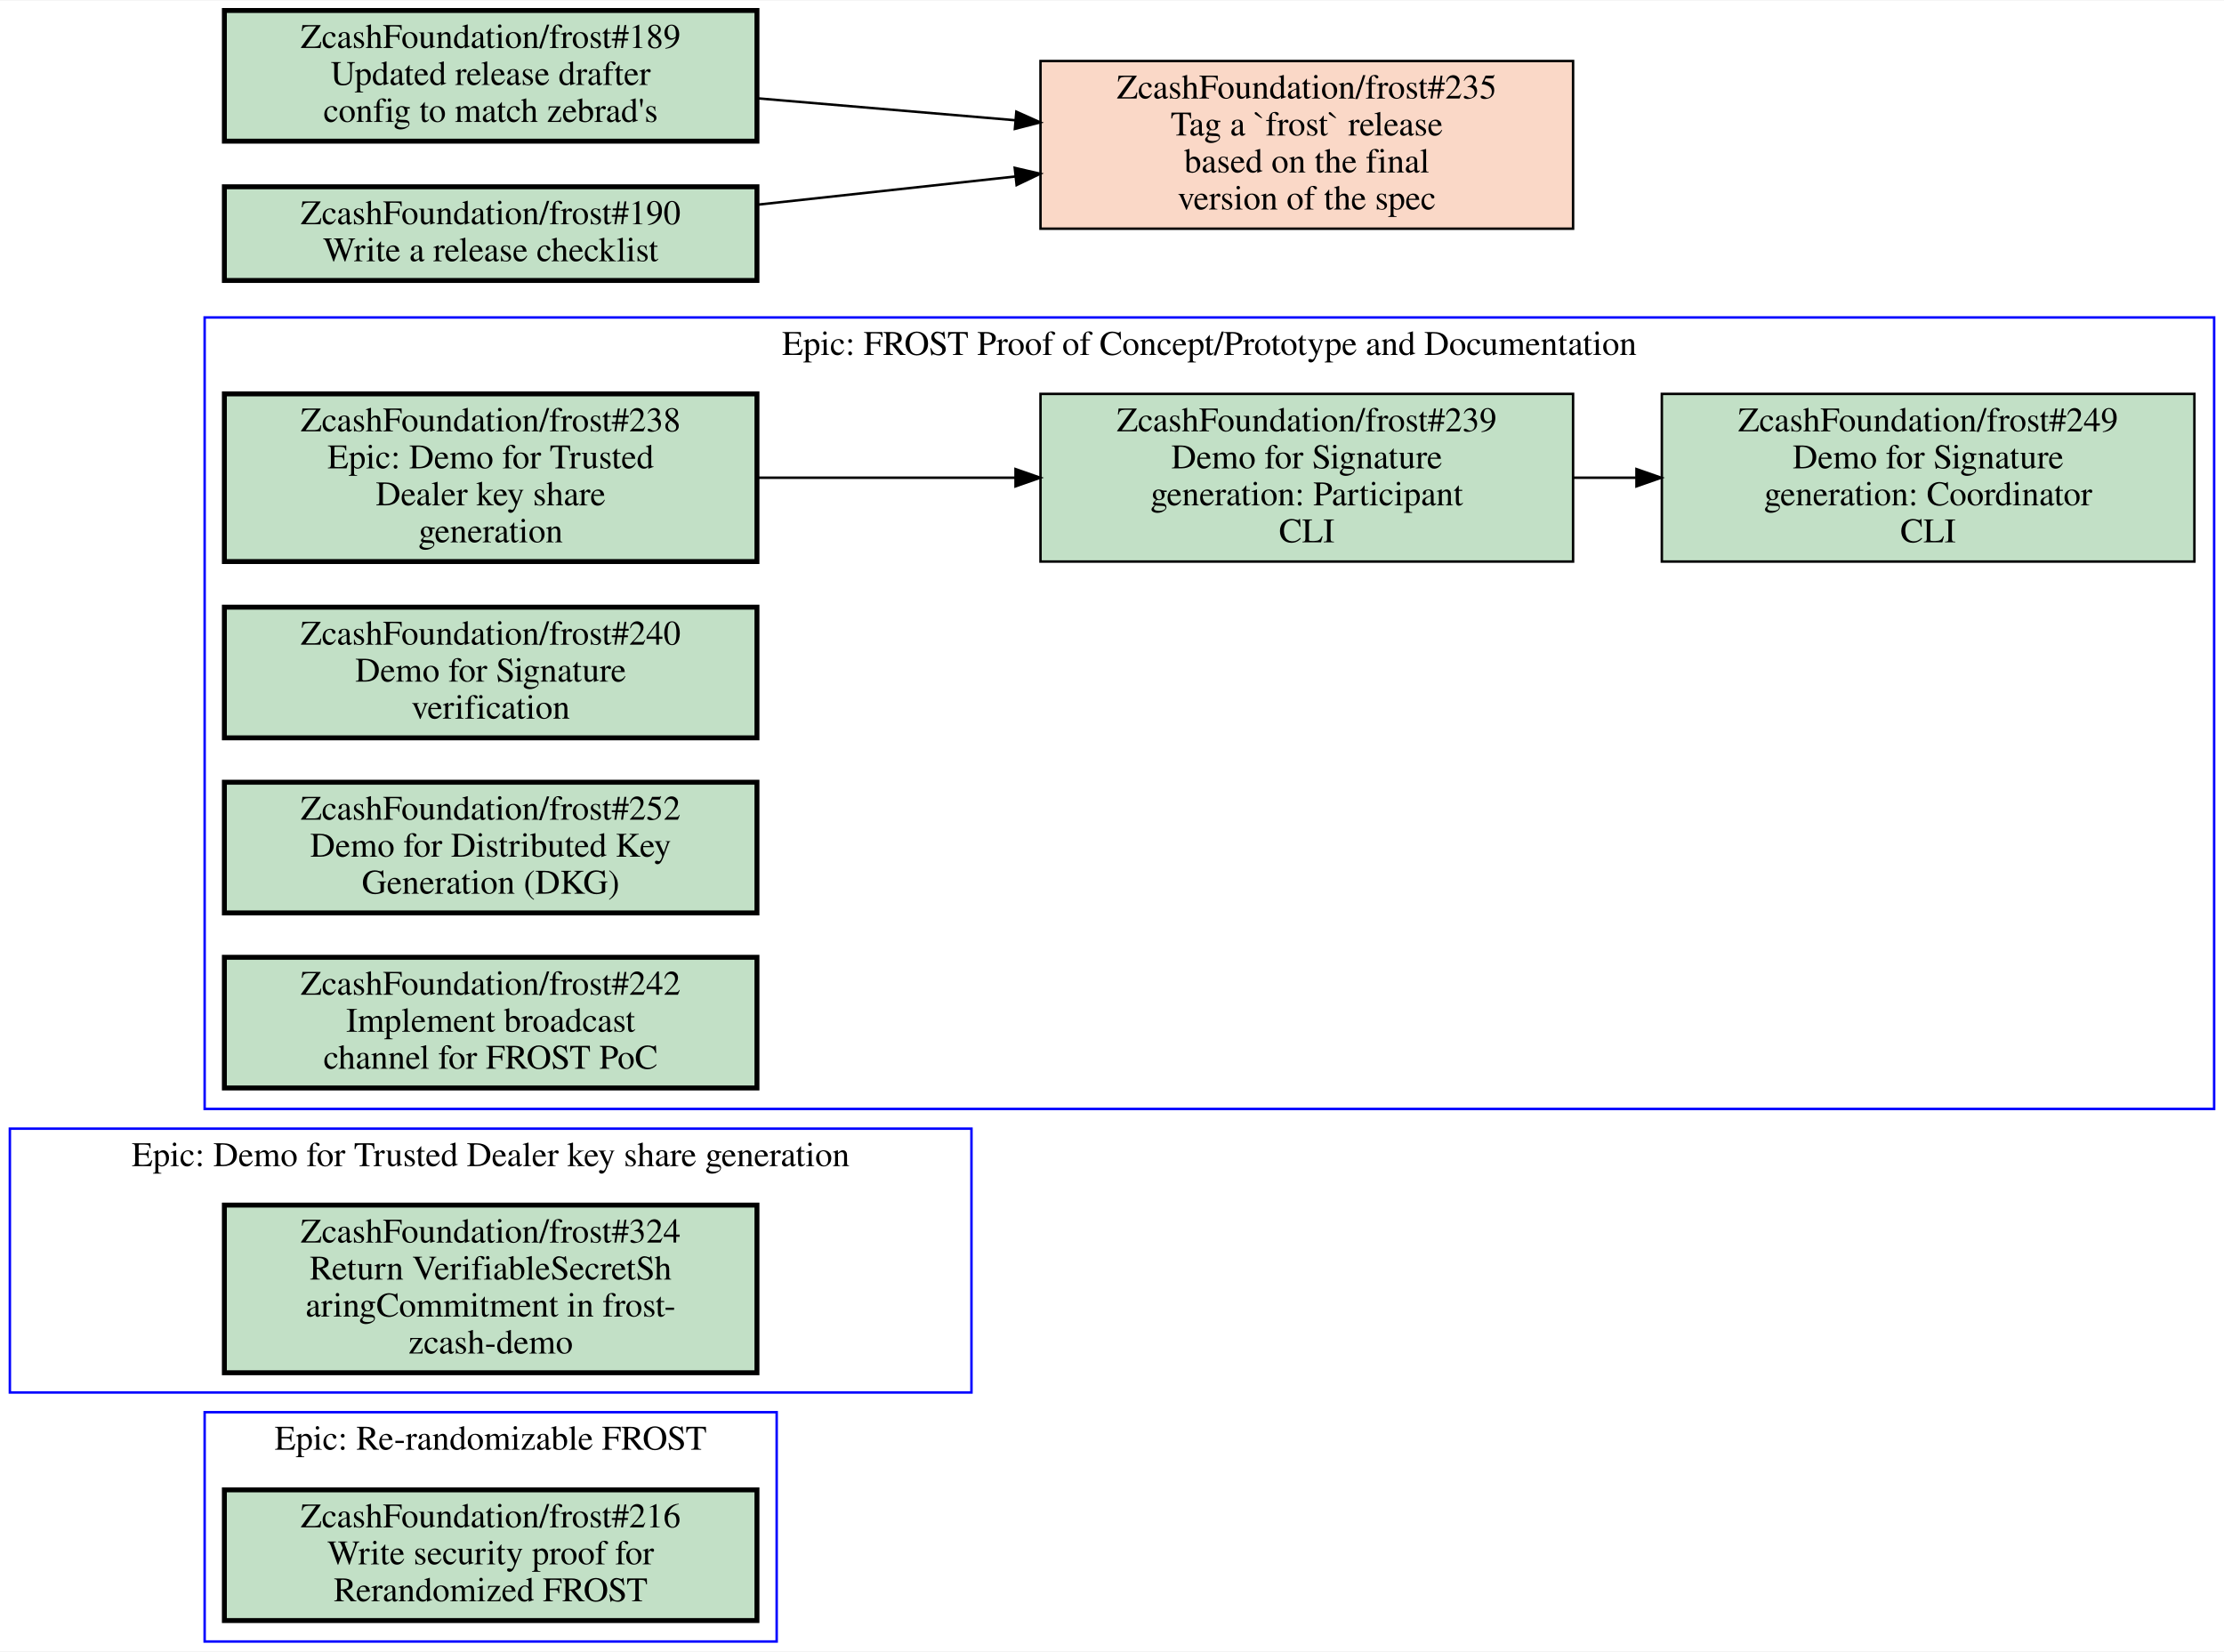
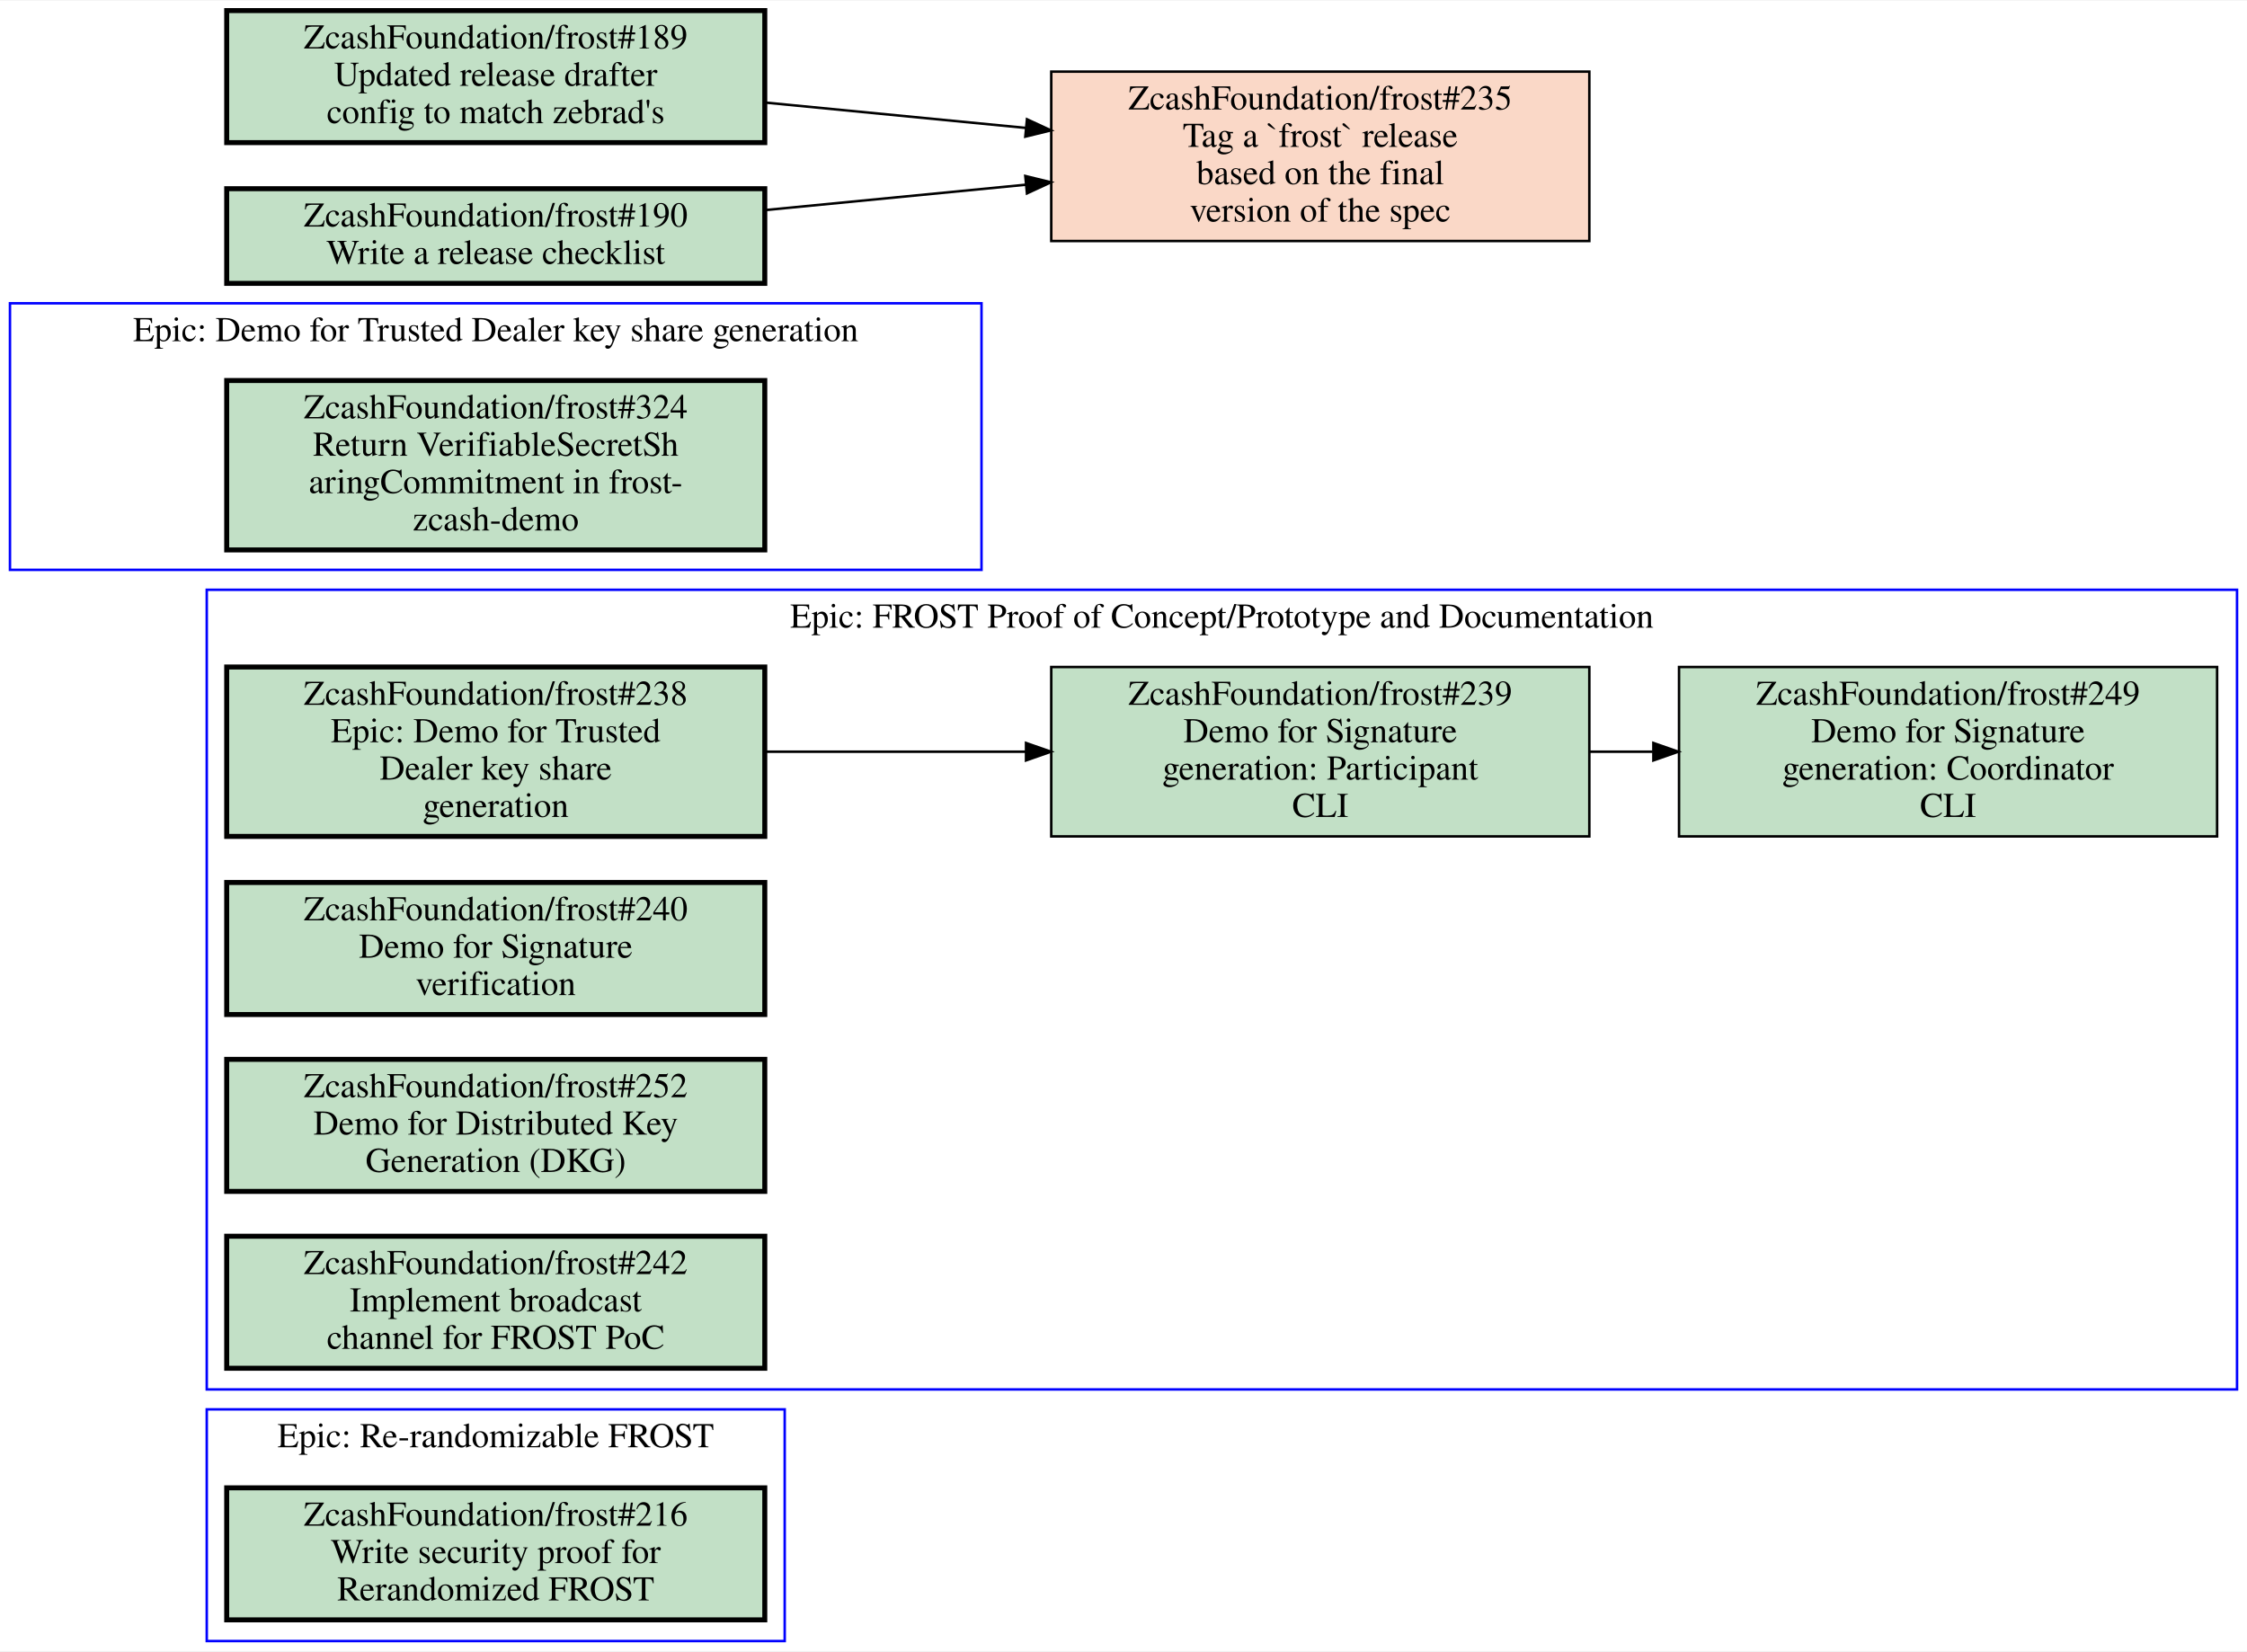
- <svg xmlns="http://www.w3.org/2000/svg" xmlns:xlink="http://www.w3.org/1999/xlink" width="902pt" height="670pt" viewBox="0.00 0.00 902.00 669.50">
-   <g id="graph0" class="graph" transform="scale(1 1) rotate(0) translate(4 665.5)">
-     <polygon fill="white" stroke="transparent" points="-4,4 -4,-665.5 898,-665.5 898,4 -4,4" />
+ <svg xmlns="http://www.w3.org/2000/svg" xmlns:xlink="http://www.w3.org/1999/xlink" width="902pt" height="663pt" viewBox="0.00 0.00 902.00 662.50">
+   <g id="graph0" class="graph" transform="scale(1 1) rotate(0) translate(4 658.5)">
+     <polygon fill="white" stroke="transparent" points="-4,4 -4,-658.5 898,-658.5 898,4 -4,4" />
    <g id="clust1" class="cluster">
-       <polygon fill="none" stroke="blue" points="0,-101 0,-208 390,-208 390,-101 0,-101" />
-       <text text-anchor="middle" x="195" y="-192.8" font-family="Times,serif" font-size="14.00">Epic: Demo for Trusted Dealer key share generation</text>
+       <polygon fill="none" stroke="blue" points="0,-430 0,-537 390,-537 390,-430 0,-430" />
+       <text text-anchor="middle" x="195" y="-521.8" font-family="Times,serif" font-size="14.00">Epic: Demo for Trusted Dealer key share generation</text>
    </g>
    <g id="clust2" class="cluster">
      <polygon fill="none" stroke="blue" points="79,0 79,-93 311,-93 311,0 79,0" />
      <text text-anchor="middle" x="195" y="-77.8" font-family="Times,serif" font-size="14.00">Epic: Re-randomizable FROST</text>
    </g>
    <g id="clust3" class="cluster">
-       <polygon fill="none" stroke="blue" points="79,-216 79,-537 894,-537 894,-216 79,-216" />
-       <text text-anchor="middle" x="486.5" y="-521.8" font-family="Times,serif" font-size="14.00">Epic: FROST Proof of Concept/Prototype and Documentation</text>
+       <polygon fill="none" stroke="blue" points="79,-101 79,-422 894,-422 894,-101 79,-101" />
+       <text text-anchor="middle" x="486.5" y="-406.8" font-family="Times,serif" font-size="14.00">Epic: FROST Proof of Concept/Prototype and Documentation</text>
    </g>
    <g id="node1" class="node open">
      <g id="a_node1">
        <a xlink:href="https://github.com/ZcashFoundation/frost/issues/324" xlink:title="ZcashFoundation/frost#324&#10;Return VerifiableSecretSh&#10;aringCommitment in frost-&#10;zcash-demo" target="_blank">
-           <polygon fill="#c2e0c6" stroke="black" stroke-width="2" points="303,-177 87,-177 87,-109 303,-109 303,-177" />
-           <text text-anchor="middle" x="195" y="-161.8" font-family="Times,serif" font-size="14.00">ZcashFoundation/frost#324</text>
-           <text text-anchor="middle" x="195" y="-146.8" font-family="Times,serif" font-size="14.00">Return VerifiableSecretSh</text>
-           <text text-anchor="middle" x="195" y="-131.8" font-family="Times,serif" font-size="14.00">aringCommitment in frost-</text>
-           <text text-anchor="middle" x="195" y="-116.8" font-family="Times,serif" font-size="14.00">zcash-demo</text>
+           <polygon fill="#c2e0c6" stroke="black" stroke-width="2" points="303,-506 87,-506 87,-438 303,-438 303,-506" />
+           <text text-anchor="middle" x="195" y="-490.8" font-family="Times,serif" font-size="14.00">ZcashFoundation/frost#324</text>
+           <text text-anchor="middle" x="195" y="-475.8" font-family="Times,serif" font-size="14.00">Return VerifiableSecretSh</text>
+           <text text-anchor="middle" x="195" y="-460.8" font-family="Times,serif" font-size="14.00">aringCommitment in frost-</text>
+           <text text-anchor="middle" x="195" y="-445.8" font-family="Times,serif" font-size="14.00">zcash-demo</text>
        </a>
      </g>
    </g>
    <g id="node2" class="node open">
      <g id="a_node2">
        <a xlink:href="https://github.com/ZcashFoundation/frost/issues/216" xlink:title="ZcashFoundation/frost#216&#10;Write security proof for&#10;Rerandomized FROST" target="_blank">
          <polygon fill="#c2e0c6" stroke="black" stroke-width="2" points="303,-61.5 87,-61.5 87,-8.5 303,-8.5 303,-61.5" />
          <text text-anchor="middle" x="195" y="-46.3" font-family="Times,serif" font-size="14.00">ZcashFoundation/frost#216</text>
          <text text-anchor="middle" x="195" y="-31.3" font-family="Times,serif" font-size="14.00">Write security proof for</text>
          <text text-anchor="middle" x="195" y="-16.3" font-family="Times,serif" font-size="14.00">Rerandomized FROST</text>
        </a>
      </g>
    </g>
    <g id="node3" class="node open">
      <g id="a_node3">
        <a xlink:href="https://github.com/ZcashFoundation/frost/issues/238" xlink:title="ZcashFoundation/frost#238&#10;Epic: Demo for Trusted&#10;Dealer key share&#10;generation" target="_blank">
-           <polygon fill="#c2e0c6" stroke="black" stroke-width="2" points="303,-506 87,-506 87,-438 303,-438 303,-506" />
-           <text text-anchor="middle" x="195" y="-490.8" font-family="Times,serif" font-size="14.00">ZcashFoundation/frost#238</text>
-           <text text-anchor="middle" x="195" y="-475.8" font-family="Times,serif" font-size="14.00">Epic: Demo for Trusted</text>
-           <text text-anchor="middle" x="195" y="-460.8" font-family="Times,serif" font-size="14.00">Dealer key share</text>
-           <text text-anchor="middle" x="195" y="-445.8" font-family="Times,serif" font-size="14.00">generation</text>
+           <polygon fill="#c2e0c6" stroke="black" stroke-width="2" points="303,-391 87,-391 87,-323 303,-323 303,-391" />
+           <text text-anchor="middle" x="195" y="-375.8" font-family="Times,serif" font-size="14.00">ZcashFoundation/frost#238</text>
+           <text text-anchor="middle" x="195" y="-360.8" font-family="Times,serif" font-size="14.00">Epic: Demo for Trusted</text>
+           <text text-anchor="middle" x="195" y="-345.8" font-family="Times,serif" font-size="14.00">Dealer key share</text>
+           <text text-anchor="middle" x="195" y="-330.8" font-family="Times,serif" font-size="14.00">generation</text>
        </a>
      </g>
    </g>
    <g id="node4" class="node open">
      <g id="a_node4">
        <a xlink:href="https://github.com/ZcashFoundation/frost/issues/239" xlink:title="ZcashFoundation/frost#239&#10;Demo for Signature&#10;generation: Participant&#10;CLI" target="_blank">
-           <polygon fill="#c2e0c6" stroke="black" points="634,-506 418,-506 418,-438 634,-438 634,-506" />
-           <text text-anchor="middle" x="526" y="-490.8" font-family="Times,serif" font-size="14.00">ZcashFoundation/frost#239</text>
-           <text text-anchor="middle" x="526" y="-475.8" font-family="Times,serif" font-size="14.00">Demo for Signature</text>
-           <text text-anchor="middle" x="526" y="-460.8" font-family="Times,serif" font-size="14.00">generation: Participant</text>
-           <text text-anchor="middle" x="526" y="-445.8" font-family="Times,serif" font-size="14.00">CLI</text>
+           <polygon fill="#c2e0c6" stroke="black" points="634,-391 418,-391 418,-323 634,-323 634,-391" />
+           <text text-anchor="middle" x="526" y="-375.8" font-family="Times,serif" font-size="14.00">ZcashFoundation/frost#239</text>
+           <text text-anchor="middle" x="526" y="-360.8" font-family="Times,serif" font-size="14.00">Demo for Signature</text>
+           <text text-anchor="middle" x="526" y="-345.8" font-family="Times,serif" font-size="14.00">generation: Participant</text>
+           <text text-anchor="middle" x="526" y="-330.8" font-family="Times,serif" font-size="14.00">CLI</text>
        </a>
      </g>
    </g>
    <g id="edge1" class="edge">
-       <path fill="none" stroke="black" d="M303.27,-472C336.72,-472 373.78,-472 407.87,-472" />
-       <polygon fill="black" stroke="black" points="407.87,-475.5 417.87,-472 407.87,-468.5 407.87,-475.5" />
+       <path fill="none" stroke="black" d="M303.27,-357C336.72,-357 373.78,-357 407.87,-357" />
+       <polygon fill="black" stroke="black" points="407.87,-360.5 417.87,-357 407.87,-353.5 407.87,-360.5" />
    </g>
    <g id="node5" class="node open">
      <g id="a_node5">
        <a xlink:href="https://github.com/ZcashFoundation/frost/issues/249" xlink:title="ZcashFoundation/frost#249&#10;Demo for Signature&#10;generation: Coordinator&#10;CLI" target="_blank">
-           <polygon fill="#c2e0c6" stroke="black" points="886,-506 670,-506 670,-438 886,-438 886,-506" />
-           <text text-anchor="middle" x="778" y="-490.8" font-family="Times,serif" font-size="14.00">ZcashFoundation/frost#249</text>
-           <text text-anchor="middle" x="778" y="-475.8" font-family="Times,serif" font-size="14.00">Demo for Signature</text>
-           <text text-anchor="middle" x="778" y="-460.8" font-family="Times,serif" font-size="14.00">generation: Coordinator</text>
-           <text text-anchor="middle" x="778" y="-445.8" font-family="Times,serif" font-size="14.00">CLI</text>
+           <polygon fill="#c2e0c6" stroke="black" points="886,-391 670,-391 670,-323 886,-323 886,-391" />
+           <text text-anchor="middle" x="778" y="-375.8" font-family="Times,serif" font-size="14.00">ZcashFoundation/frost#249</text>
+           <text text-anchor="middle" x="778" y="-360.8" font-family="Times,serif" font-size="14.00">Demo for Signature</text>
+           <text text-anchor="middle" x="778" y="-345.8" font-family="Times,serif" font-size="14.00">generation: Coordinator</text>
+           <text text-anchor="middle" x="778" y="-330.8" font-family="Times,serif" font-size="14.00">CLI</text>
        </a>
      </g>
    </g>
    <g id="edge2" class="edge">
-       <path fill="none" stroke="black" d="M634.11,-472C642.5,-472 650.99,-472 659.44,-472" />
-       <polygon fill="black" stroke="black" points="659.71,-475.5 669.71,-472 659.71,-468.5 659.71,-475.5" />
+       <path fill="none" stroke="black" d="M634.11,-357C642.5,-357 650.99,-357 659.44,-357" />
+       <polygon fill="black" stroke="black" points="659.71,-360.5 669.71,-357 659.71,-353.5 659.71,-360.5" />
    </g>
    <g id="node6" class="node open">
      <g id="a_node6">
        <a xlink:href="https://github.com/ZcashFoundation/frost/issues/240" xlink:title="ZcashFoundation/frost#240&#10;Demo for Signature&#10;verification" target="_blank">
-           <polygon fill="#c2e0c6" stroke="black" stroke-width="2" points="303,-419.5 87,-419.5 87,-366.5 303,-366.5 303,-419.5" />
-           <text text-anchor="middle" x="195" y="-404.3" font-family="Times,serif" font-size="14.00">ZcashFoundation/frost#240</text>
-           <text text-anchor="middle" x="195" y="-389.3" font-family="Times,serif" font-size="14.00">Demo for Signature</text>
-           <text text-anchor="middle" x="195" y="-374.3" font-family="Times,serif" font-size="14.00">verification</text>
+           <polygon fill="#c2e0c6" stroke="black" stroke-width="2" points="303,-304.5 87,-304.5 87,-251.5 303,-251.5 303,-304.5" />
+           <text text-anchor="middle" x="195" y="-289.3" font-family="Times,serif" font-size="14.00">ZcashFoundation/frost#240</text>
+           <text text-anchor="middle" x="195" y="-274.3" font-family="Times,serif" font-size="14.00">Demo for Signature</text>
+           <text text-anchor="middle" x="195" y="-259.3" font-family="Times,serif" font-size="14.00">verification</text>
        </a>
      </g>
    </g>
    <g id="node7" class="node open">
      <g id="a_node7">
        <a xlink:href="https://github.com/ZcashFoundation/frost/issues/252" xlink:title="ZcashFoundation/frost#252&#10;Demo for Distributed Key&#10;Generation (DKG)" target="_blank">
-           <polygon fill="#c2e0c6" stroke="black" stroke-width="2" points="303,-348.5 87,-348.5 87,-295.5 303,-295.5 303,-348.5" />
-           <text text-anchor="middle" x="195" y="-333.3" font-family="Times,serif" font-size="14.00">ZcashFoundation/frost#252</text>
-           <text text-anchor="middle" x="195" y="-318.3" font-family="Times,serif" font-size="14.00">Demo for Distributed Key</text>
-           <text text-anchor="middle" x="195" y="-303.3" font-family="Times,serif" font-size="14.00">Generation (DKG)</text>
+           <polygon fill="#c2e0c6" stroke="black" stroke-width="2" points="303,-233.5 87,-233.5 87,-180.5 303,-180.5 303,-233.5" />
+           <text text-anchor="middle" x="195" y="-218.3" font-family="Times,serif" font-size="14.00">ZcashFoundation/frost#252</text>
+           <text text-anchor="middle" x="195" y="-203.3" font-family="Times,serif" font-size="14.00">Demo for Distributed Key</text>
+           <text text-anchor="middle" x="195" y="-188.3" font-family="Times,serif" font-size="14.00">Generation (DKG)</text>
        </a>
      </g>
    </g>
    <g id="node8" class="node open">
      <g id="a_node8">
        <a xlink:href="https://github.com/ZcashFoundation/frost/issues/242" xlink:title="ZcashFoundation/frost#242&#10;Implement broadcast&#10;channel for FROST PoC" target="_blank">
-           <polygon fill="#c2e0c6" stroke="black" stroke-width="2" points="303,-277.5 87,-277.5 87,-224.5 303,-224.5 303,-277.5" />
-           <text text-anchor="middle" x="195" y="-262.3" font-family="Times,serif" font-size="14.00">ZcashFoundation/frost#242</text>
-           <text text-anchor="middle" x="195" y="-247.3" font-family="Times,serif" font-size="14.00">Implement broadcast</text>
-           <text text-anchor="middle" x="195" y="-232.3" font-family="Times,serif" font-size="14.00">channel for FROST PoC</text>
+           <polygon fill="#c2e0c6" stroke="black" stroke-width="2" points="303,-162.5 87,-162.5 87,-109.5 303,-109.5 303,-162.5" />
+           <text text-anchor="middle" x="195" y="-147.3" font-family="Times,serif" font-size="14.00">ZcashFoundation/frost#242</text>
+           <text text-anchor="middle" x="195" y="-132.3" font-family="Times,serif" font-size="14.00">Implement broadcast</text>
+           <text text-anchor="middle" x="195" y="-117.3" font-family="Times,serif" font-size="14.00">channel for FROST PoC</text>
        </a>
      </g>
    </g>
    <g id="node9" class="node closed">
      <g id="a_node9">
        <a xlink:href="https://github.com/ZcashFoundation/frost/issues/235" xlink:title="ZcashFoundation/frost#235&#10;Tag a `frost` release&#10;based on the final&#10;version of the spec" target="_blank">
-           <polygon fill="#fad8c7" stroke="black" points="634,-641 418,-641 418,-573 634,-573 634,-641" />
-           <text text-anchor="middle" x="526" y="-625.8" font-family="Times,serif" font-size="14.00">ZcashFoundation/frost#235</text>
-           <text text-anchor="middle" x="526" y="-610.8" font-family="Times,serif" font-size="14.00">Tag a `frost` release</text>
-           <text text-anchor="middle" x="526" y="-595.8" font-family="Times,serif" font-size="14.00">based on the final</text>
-           <text text-anchor="middle" x="526" y="-580.8" font-family="Times,serif" font-size="14.00">version of the spec</text>
+           <polygon fill="#fad8c7" stroke="black" points="634,-630 418,-630 418,-562 634,-562 634,-630" />
+           <text text-anchor="middle" x="526" y="-614.8" font-family="Times,serif" font-size="14.00">ZcashFoundation/frost#235</text>
+           <text text-anchor="middle" x="526" y="-599.8" font-family="Times,serif" font-size="14.00">Tag a `frost` release</text>
+           <text text-anchor="middle" x="526" y="-584.8" font-family="Times,serif" font-size="14.00">based on the final</text>
+           <text text-anchor="middle" x="526" y="-569.8" font-family="Times,serif" font-size="14.00">version of the spec</text>
        </a>
      </g>
    </g>
    <g id="node10" class="node open">
      <g id="a_node10">
        <a xlink:href="https://github.com/ZcashFoundation/frost/issues/189" xlink:title="ZcashFoundation/frost#189&#10;Updated release drafter&#10;config to match zebrad's" target="_blank">
-           <polygon fill="#c2e0c6" stroke="black" stroke-width="2" points="303,-661.5 87,-661.5 87,-608.5 303,-608.5 303,-661.5" />
-           <text text-anchor="middle" x="195" y="-646.3" font-family="Times,serif" font-size="14.00">ZcashFoundation/frost#189</text>
-           <text text-anchor="middle" x="195" y="-631.3" font-family="Times,serif" font-size="14.00">Updated release drafter</text>
-           <text text-anchor="middle" x="195" y="-616.3" font-family="Times,serif" font-size="14.00">config to match zebrad's</text>
+           <polygon fill="#c2e0c6" stroke="black" stroke-width="2" points="303,-654.5 87,-654.5 87,-601.5 303,-601.5 303,-654.5" />
+           <text text-anchor="middle" x="195" y="-639.3" font-family="Times,serif" font-size="14.00">ZcashFoundation/frost#189</text>
+           <text text-anchor="middle" x="195" y="-624.3" font-family="Times,serif" font-size="14.00">Updated release drafter</text>
+           <text text-anchor="middle" x="195" y="-609.3" font-family="Times,serif" font-size="14.00">config to match zebrad's</text>
        </a>
      </g>
    </g>
    <g id="edge3" class="edge">
-       <path fill="none" stroke="black" d="M303.27,-625.87C336.72,-623.02 373.78,-619.87 407.87,-616.97" />
-       <polygon fill="black" stroke="black" points="408.2,-620.45 417.87,-616.12 407.61,-613.48 408.2,-620.45" />
+       <path fill="none" stroke="black" d="M303.27,-617.57C336.72,-614.31 373.78,-610.71 407.87,-607.39" />
+       <polygon fill="black" stroke="black" points="408.25,-610.87 417.87,-606.42 407.58,-603.9 408.25,-610.87" />
    </g>
    <g id="node11" class="node open">
      <g id="a_node11">
        <a xlink:href="https://github.com/ZcashFoundation/frost/issues/190" xlink:title="ZcashFoundation/frost#190&#10;Write a release checklist" target="_blank">
-           <polygon fill="#c2e0c6" stroke="black" stroke-width="2" points="303,-590 87,-590 87,-552 303,-552 303,-590" />
-           <text text-anchor="middle" x="195" y="-574.8" font-family="Times,serif" font-size="14.00">ZcashFoundation/frost#190</text>
-           <text text-anchor="middle" x="195" y="-559.8" font-family="Times,serif" font-size="14.00">Write a release checklist</text>
+           <polygon fill="#c2e0c6" stroke="black" stroke-width="2" points="303,-583 87,-583 87,-545 303,-545 303,-583" />
+           <text text-anchor="middle" x="195" y="-567.8" font-family="Times,serif" font-size="14.00">ZcashFoundation/frost#190</text>
+           <text text-anchor="middle" x="195" y="-552.8" font-family="Times,serif" font-size="14.00">Write a release checklist</text>
        </a>
      </g>
    </g>
    <g id="edge4" class="edge">
-       <path fill="none" stroke="black" d="M303.27,-582.74C336.72,-586.4 373.78,-590.45 407.87,-594.18" />
-       <polygon fill="black" stroke="black" points="407.55,-597.67 417.87,-595.28 408.31,-590.71 407.55,-597.67" />
+       <path fill="none" stroke="black" d="M303.27,-574.43C336.72,-577.69 373.78,-581.29 407.87,-584.61" />
+       <polygon fill="black" stroke="black" points="407.58,-588.1 417.87,-585.58 408.25,-581.13 407.58,-588.1" />
    </g>
  </g>
</svg>
